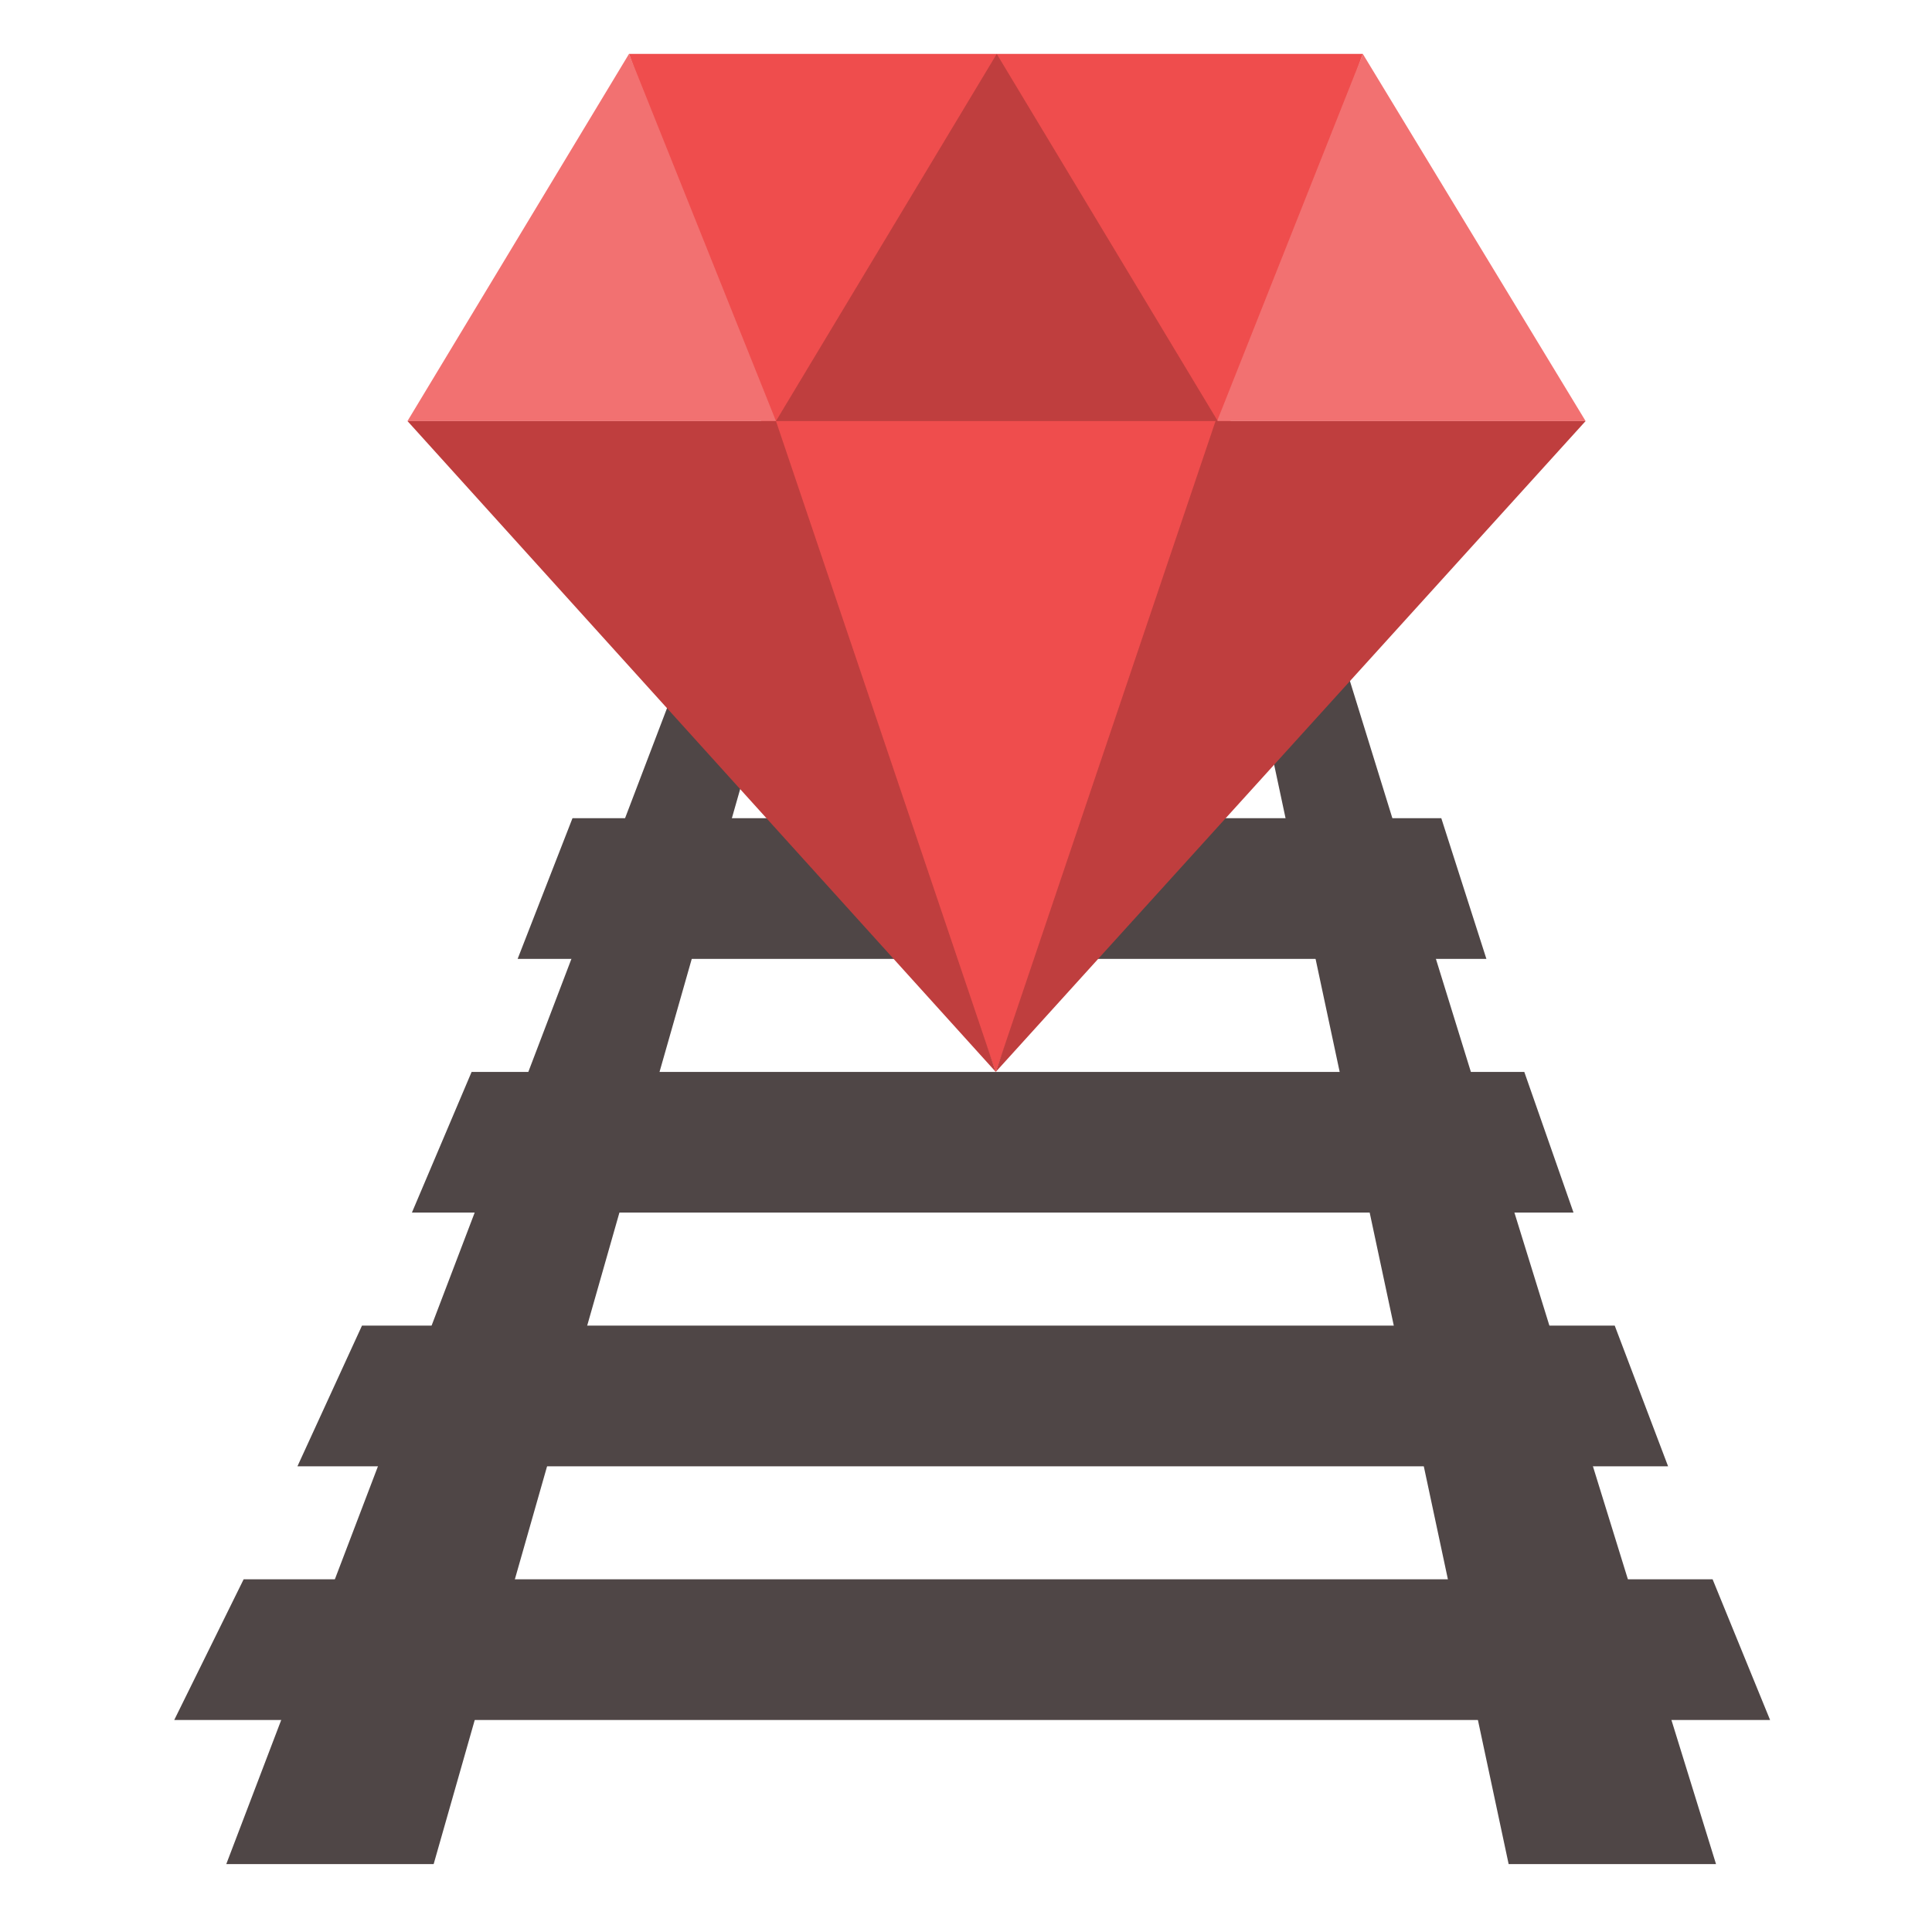
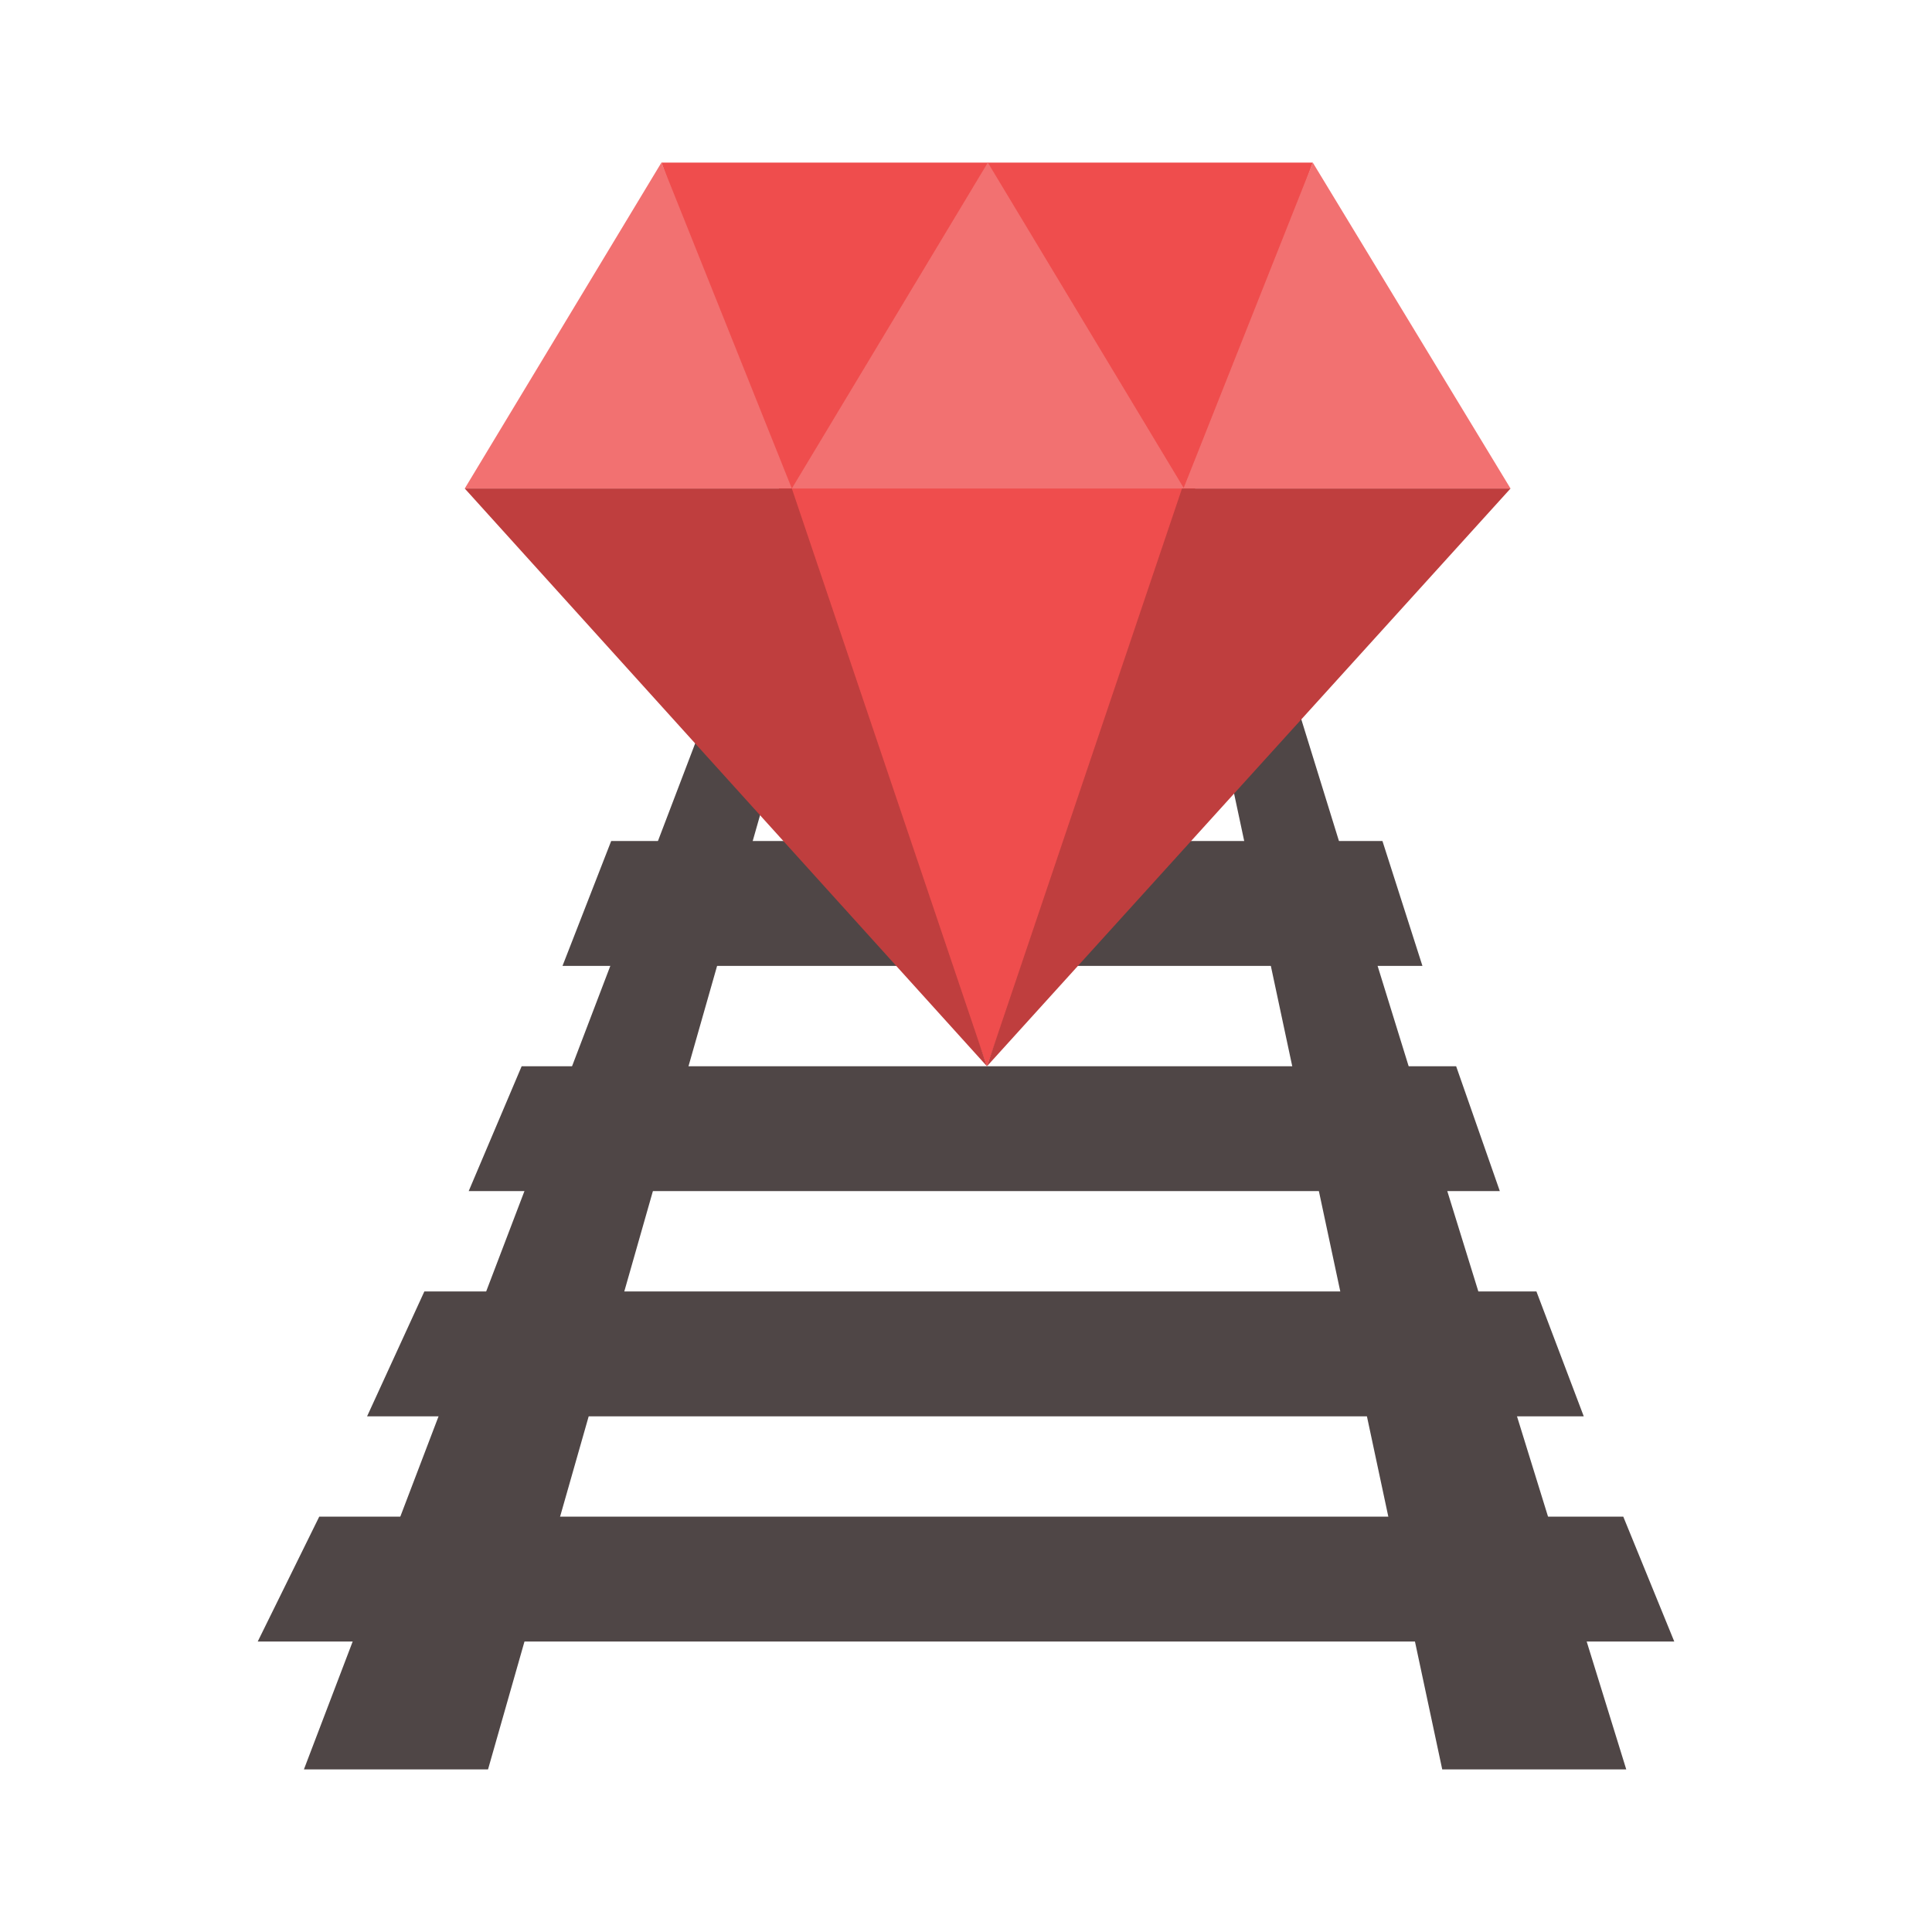
- <svg xmlns="http://www.w3.org/2000/svg" version="1.1" id="レイヤー_1" x="0px" y="0px" width="512px" height="512px" viewBox="0 0 512 512" enable-background="new 0 0 512 512" xml:space="preserve">
-   <g>
-     <g>
-       <polygon fill="#4F4646" points="114.924,494 59.967,494 183.127,170.986 207.025,170.986   " />
-       <polygon fill="#4F4646" points="454.762,494 399.806,494 330.907,170.986 354.806,170.986   " />
-       <polygon fill="#4F4646" points="393.911,254.115 137.178,254.115 151.717,216.829 381.959,216.829   " />
-       <polygon fill="#4F4646" points="416.998,321.351 109.159,321.351 124.983,284.065 403.952,284.065   " />
-       <polygon fill="#4F4646" points="442.061,388.588 78.823,388.588 95.933,351.3 427.918,351.3   " />
-       <polygon fill="#4F4646" points="469.095,455.822 46.171,455.822 64.565,418.535 453.858,418.535   " />
-     </g>
-   </g>
-   <g>
-     <polygon fill="#EF4D4D" points="166.688,14.287 361.165,14.288 263.883,284.065  " />
-     <polygon fill="#F27171" points="166.688,14.287 107.986,111.584 205.641,111.584  " />
-     <polygon fill="#F27171" points="361.165,14.288 322.548,111.584 420.201,111.584  " />
-     <polygon fill="#BF3E3E" points="264.147,14.288 205.641,111.584 322.715,111.584  " />
-     <polygon fill="#BF3E3E" points="107.986,111.584 263.888,284.065 205.641,111.584  " />
-     <polygon fill="#BF3E3E" points="420.201,111.584 263.883,284.065 322.131,111.584  " />
-   </g>
+ <svg xmlns="http://www.w3.org/2000/svg" id="レイヤー_1" data-name="レイヤー 1" viewBox="0 0 200 200">
+   <defs>
+     <style>.cls-1{fill:#4f4646;}.cls-2{fill:#ef4d4d;}.cls-3{fill:#f27171;}.cls-4{fill:#bf3e3e;}</style>
+   </defs>
+   <polygon class="cls-1" points="50.52 183.17 31.46 183.17 74.17 71.17 82.45 71.17 50.52 183.17" />
+   <polygon class="cls-1" points="168.35 183.17 149.3 183.17 125.41 71.17 133.69 71.17 168.35 183.17" />
+   <polygon class="cls-1" points="147.25 99.99 58.23 99.99 63.27 87.06 143.11 87.06 147.25 99.99" />
+   <polygon class="cls-1" points="155.26 123.3 48.52 123.3 54 110.38 150.74 110.38 155.26 123.3" />
+   <polygon class="cls-1" points="163.95 146.62 38 146.62 43.93 133.69 159.05 133.69 163.95 146.62" />
+   <polygon class="cls-1" points="173.32 169.93 26.68 169.93 33.05 157 168.04 157 173.32 169.93" />
+   <polygon class="cls-2" points="68.47 16.83 135.9 16.83 102.17 110.38 68.47 16.83" />
+   <polygon class="cls-3" points="68.47 16.83 48.11 50.57 81.97 50.57 68.47 16.83" />
+   <polygon class="cls-3" points="135.9 16.83 122.51 50.57 156.37 50.57 135.9 16.83" />
+   <polygon class="cls-3" points="102.26 16.83 81.97 50.57 122.57 50.57 102.26 16.83" />
+   <polygon class="cls-4" points="48.11 50.57 102.17 110.38 81.97 50.57 48.11 50.57" />
+   <polygon class="cls-4" points="156.37 50.57 102.17 110.38 122.36 50.57 156.37 50.57" />
</svg>
